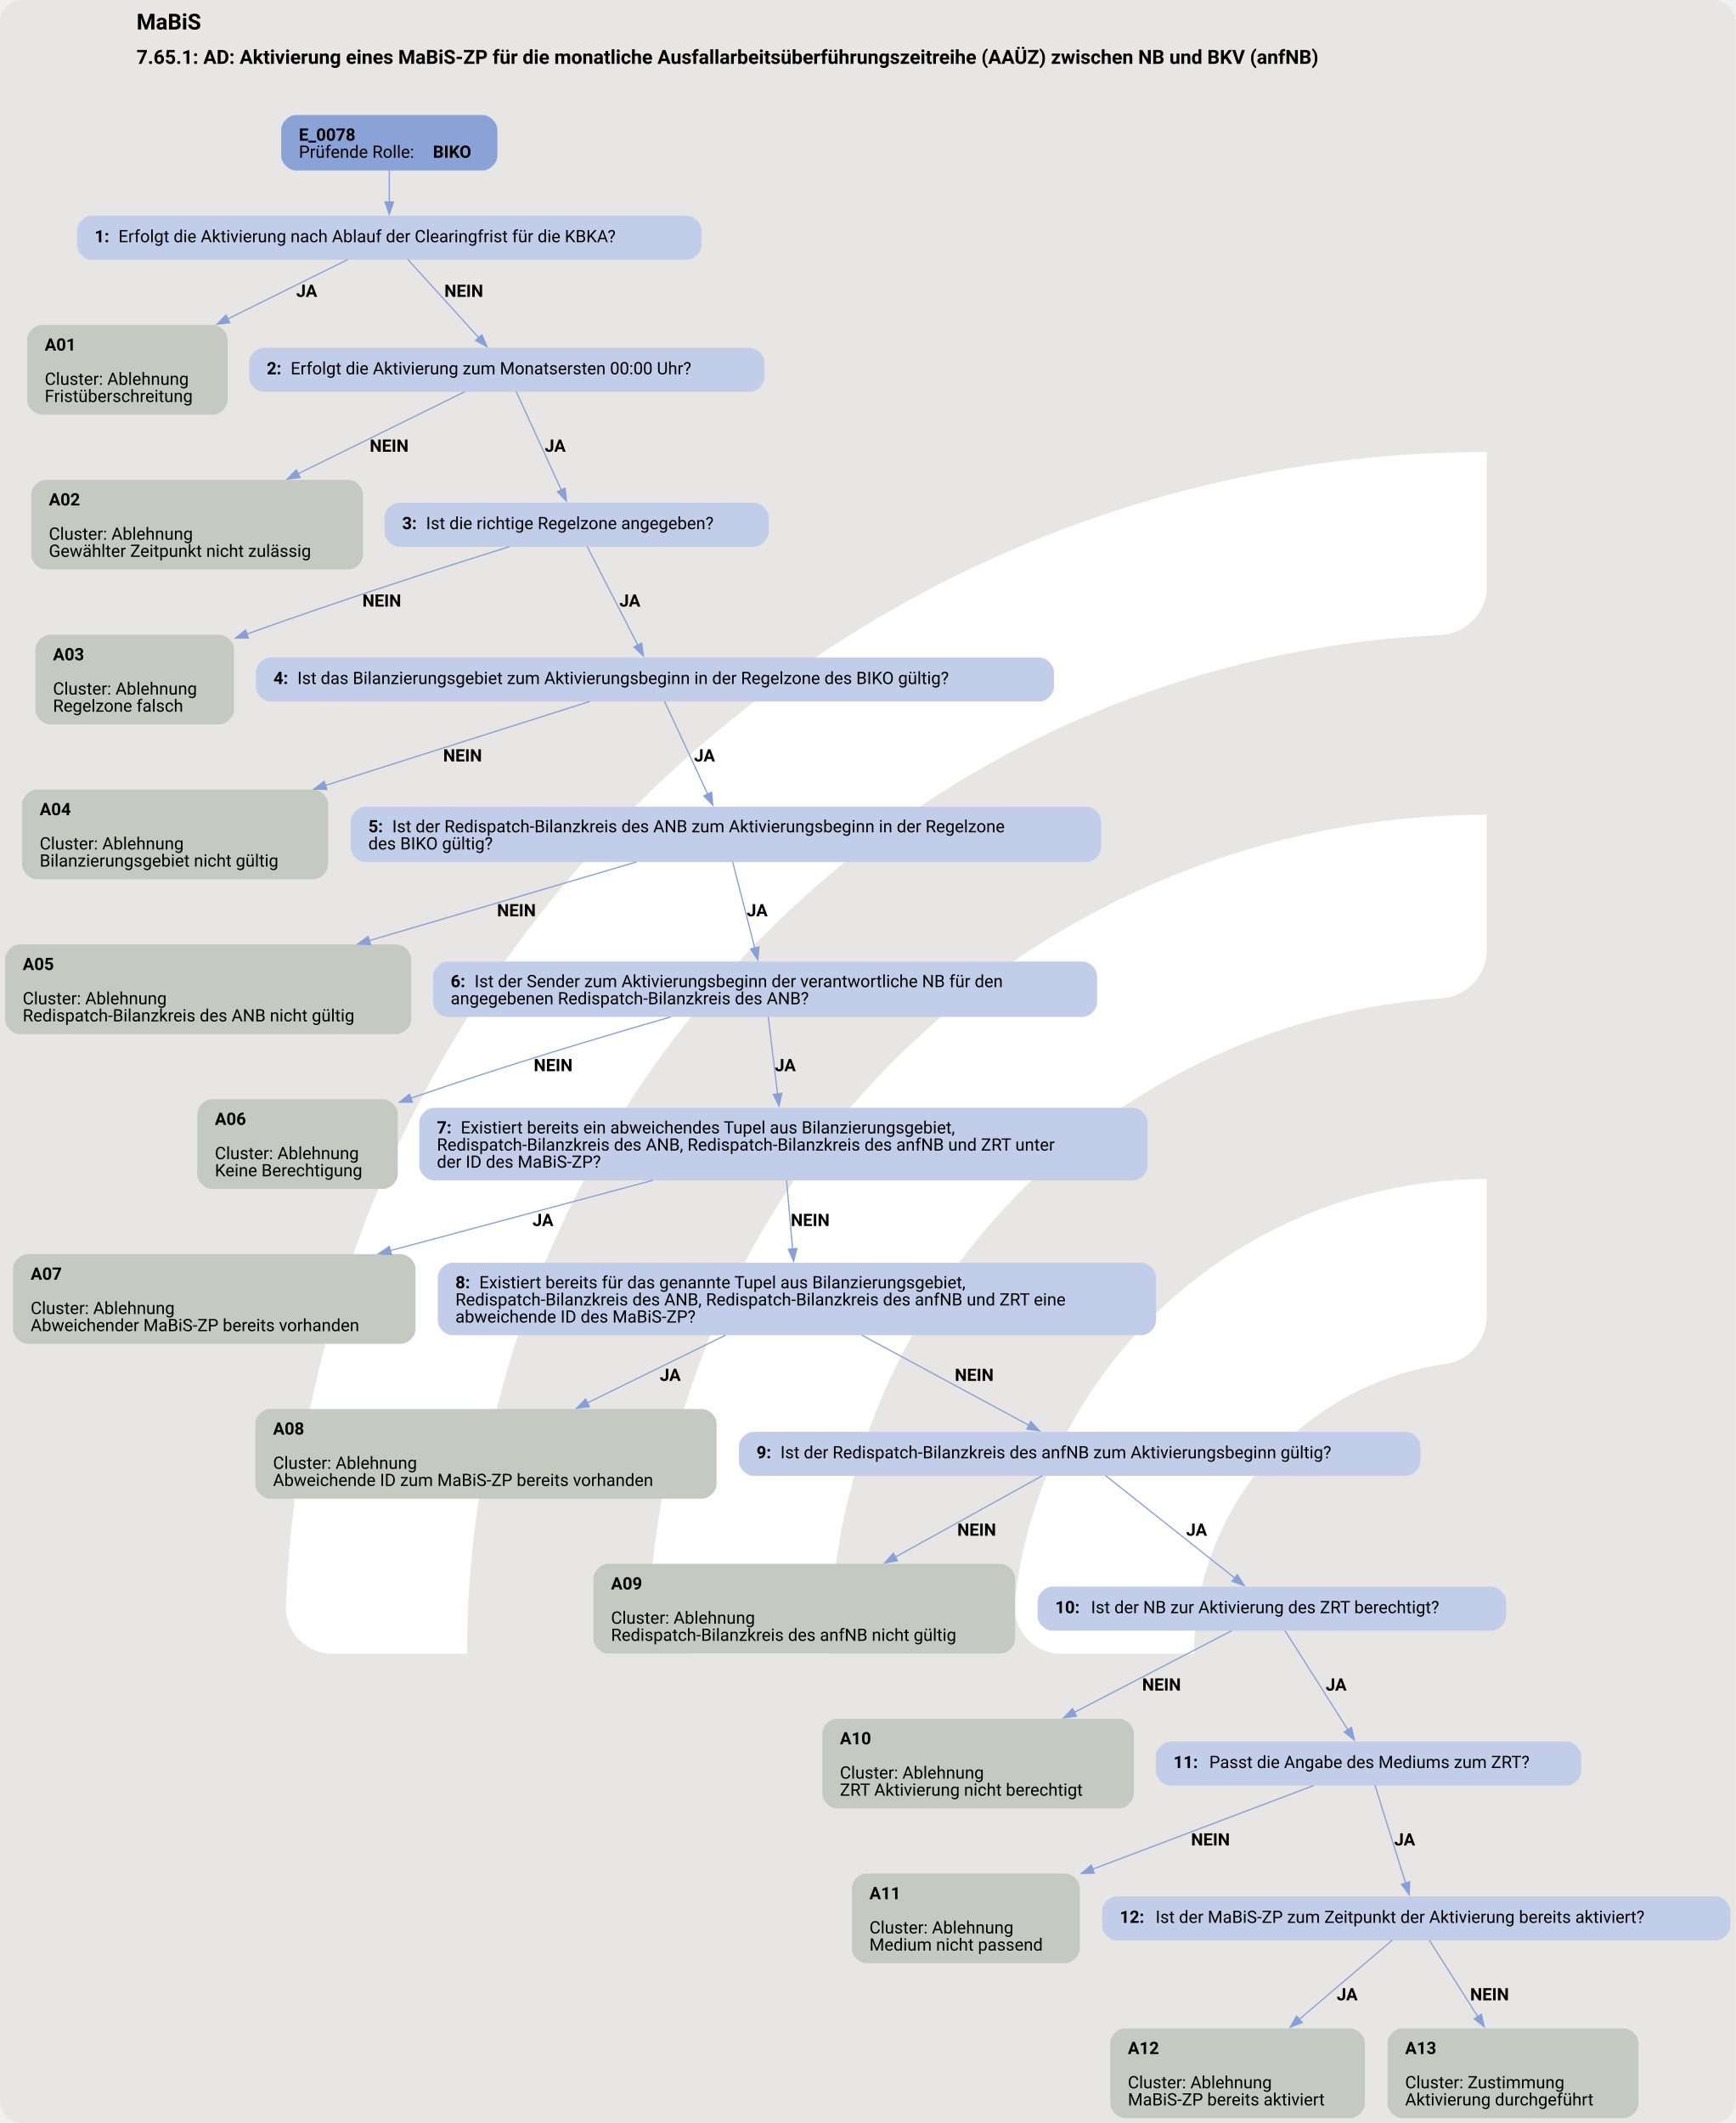
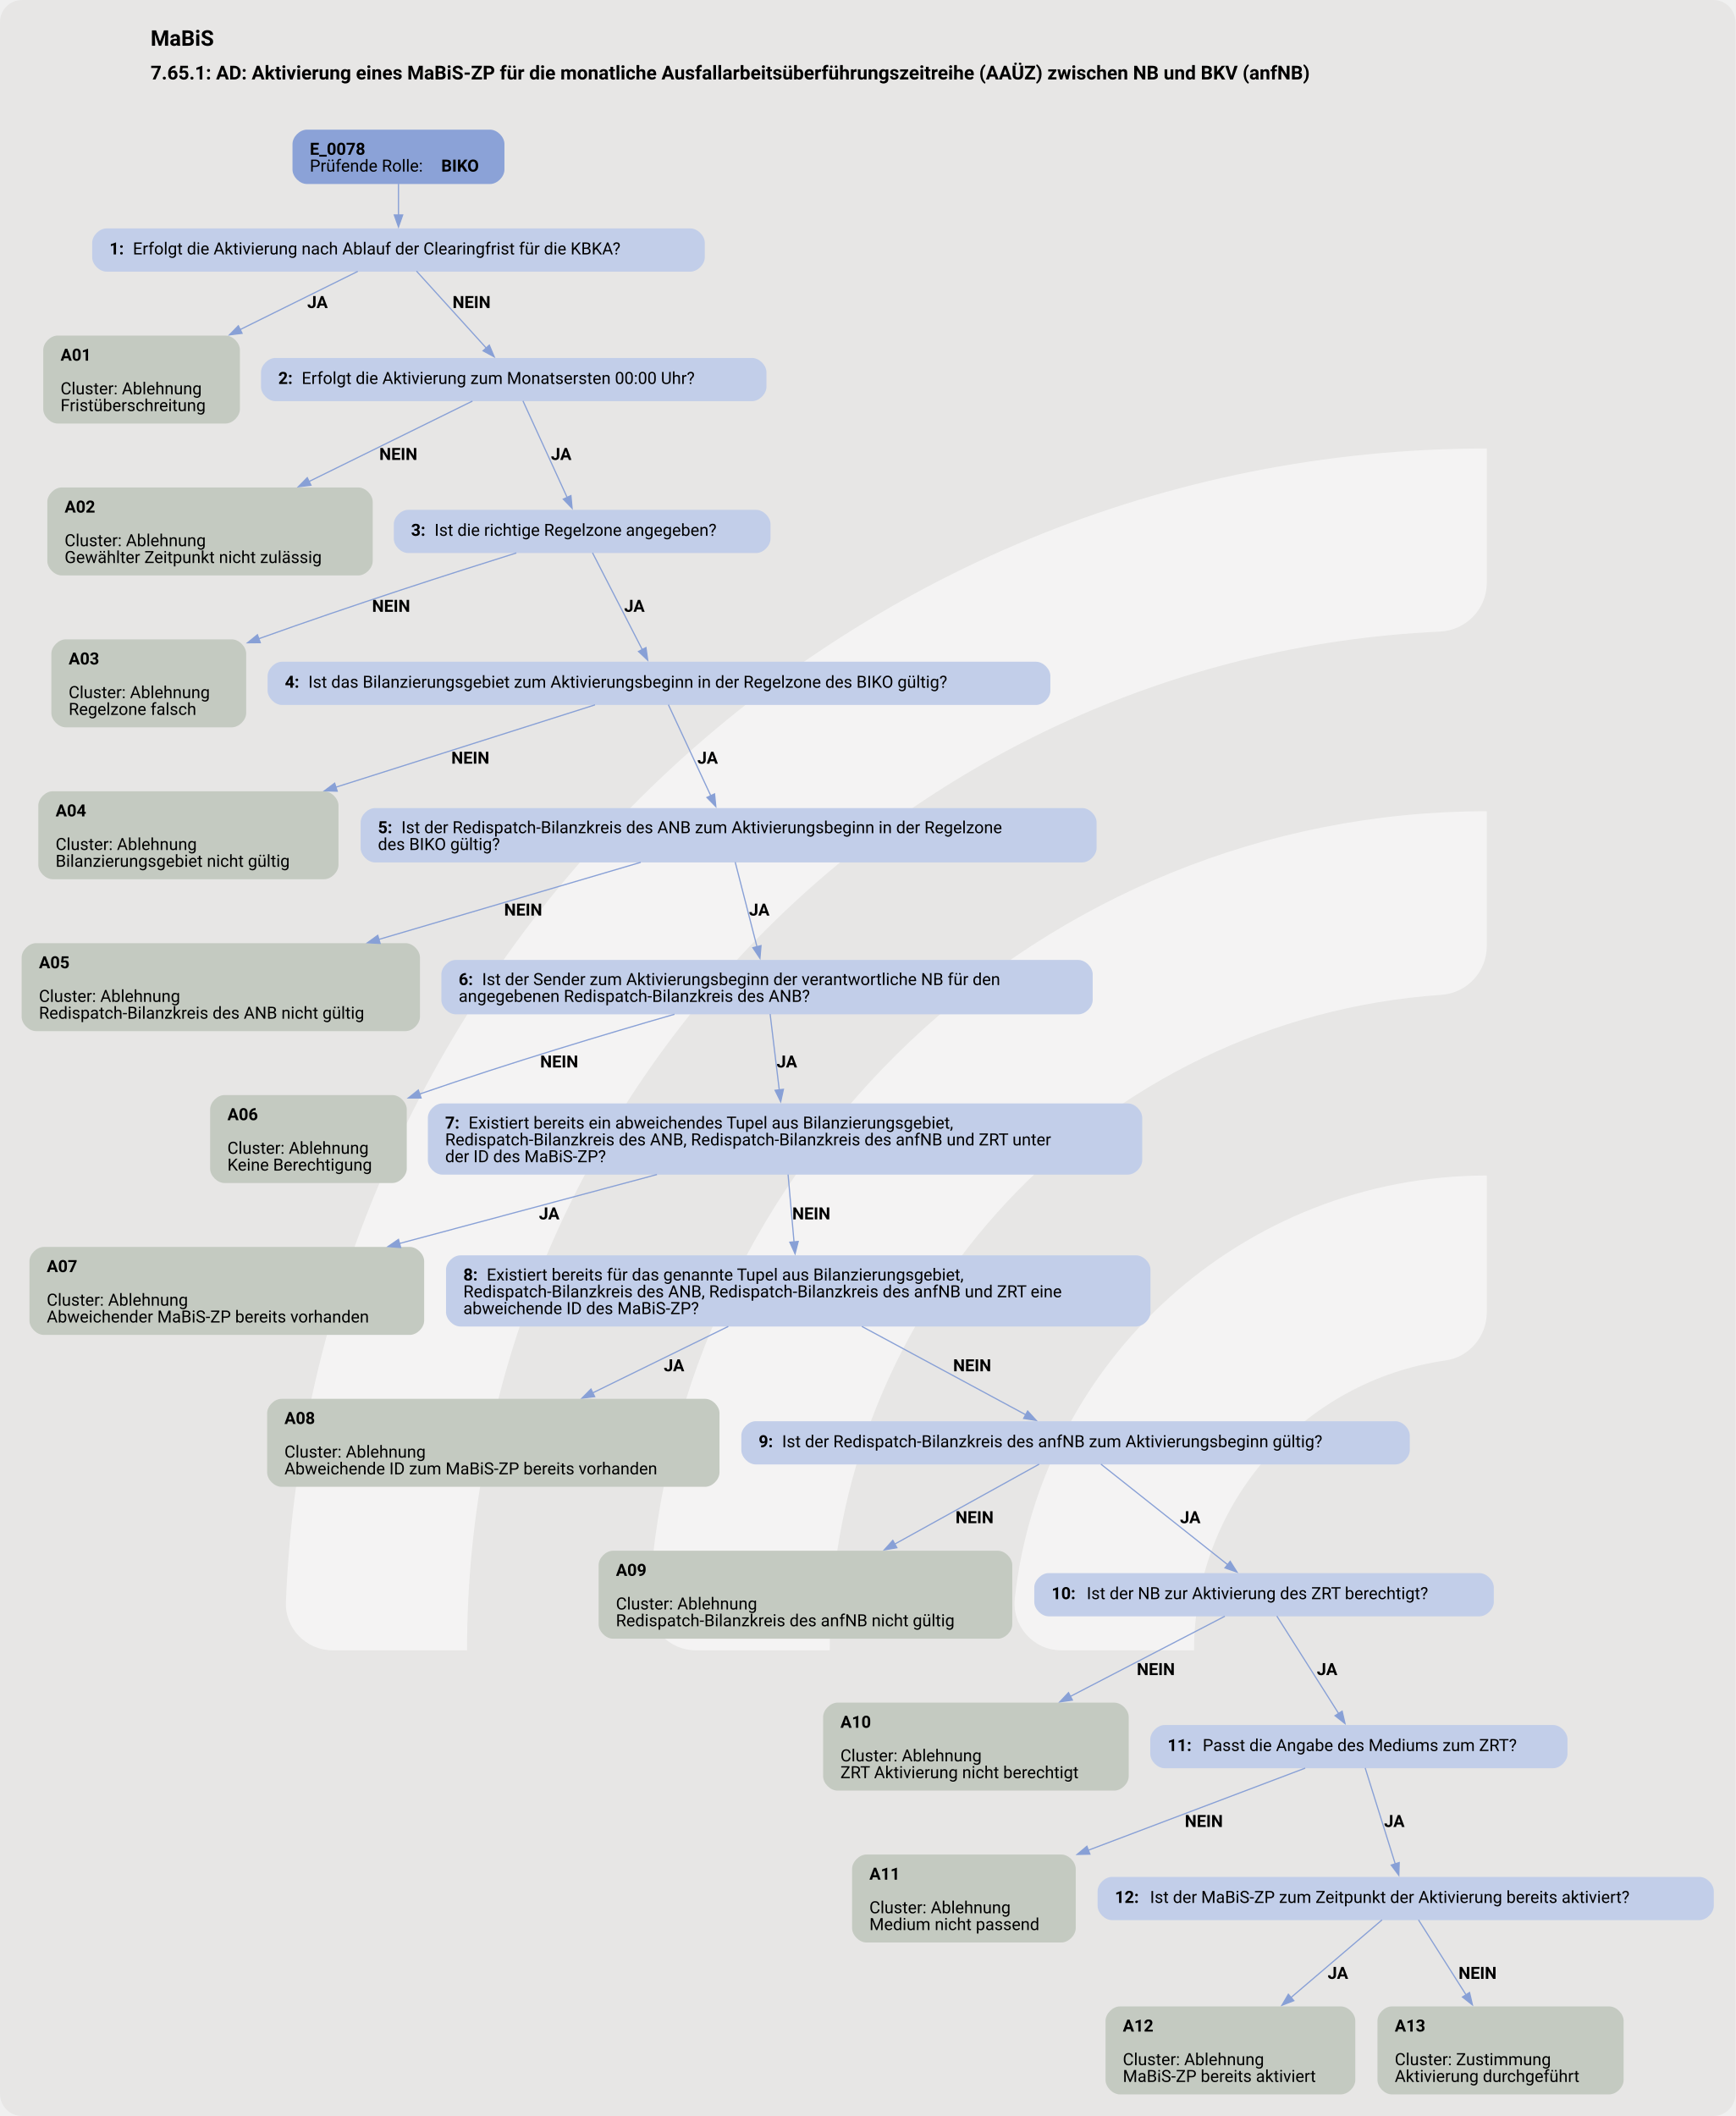
- <svg xmlns="http://www.w3.org/2000/svg" version="1.1" width="1569.333px" viewBox="0 0 1569.333 1920.0" height="1920.0px">
+ <svg xmlns="http://www.w3.org/2000/svg" version="1.1" width="1574.667px" viewBox="0 0 1574.667 1920.0" height="1920.0px">
  <g>
-     <svg version="1.1" width="1569.333px" viewBox="0 0 1569.333 1920.0" height="1920.0px">
-       <rect fill="#e7e6e5" x="0" y="0" width="1569.333" height="1920.0" rx="20" ry="20" />
+     <svg version="1.1" width="1574.667px" viewBox="0 0 1574.667 1920.0" height="1920.0px">
+       <rect fill="#e7e6e5" x="0" y="0" width="1574.667" height="1920.0" rx="20" ry="20" />
      <g>
-         <g transform="translate(156.9333, 344.2743) scale(1 1) translate(0, 0) scale(2.167438 2.167438) ">
+         <g transform="translate(157.4667, 342.1817) scale(1 1) translate(0, 0) scale(2.174804 2.174804) ">
          <defs>
-             <style>.cls-1{fill:#fff;}</style>
+             <style>.cls-1{fill:#ffffff88;}</style>
          </defs>
          <path class="cls-1" d="M122.44,531.2h-56.1c-11,0-19.9-9.12-19.46-20.11C57.47,243.89,278.15,29.78,547.91,29.78v56.02c0,10.98-8.69,19.89-19.66,20.39-225.51,10.31-405.8,197-405.8,425Z" />
          <path class="cls-1" d="M273.78,531.2h-55.93c-11.23,0-20.09-9.48-19.43-20.69,10.74-183.44,163.39-329.39,349.48-329.39v56.26c0,10.71-8.27,19.62-18.96,20.35-142.35,9.77-255.17,128.69-255.17,273.46Z" />
          <path class="cls-1" d="M425.77,531.2h-55.45c-11.65,0-20.6-10.17-19.33-21.75,10.87-99.03,95.03-176.34,196.92-176.34v57.01c0,10.05-7.28,18.75-17.23,20.16-59.22,8.4-104.91,59.42-104.91,120.92Z" />
        </g>
-         <svg width="1177pt" height="1440pt" viewBox="0.00 0.00 1176.77 1440.00">
-           <g id="graph0" class="graph" transform="scale(0.830143 0.830143) rotate(0) translate(4 1730.64)">
+         <svg width="1181pt" height="1440pt" viewBox="0.00 0.00 1180.95 1440.00">
+           <g id="graph0" class="graph" transform="scale(0.816956 0.816956) rotate(0) translate(18 1744.64)">
            <text text-anchor="start" x="107.4" y="-1706.54" font-family="Roboto, sans-serif" font-weight="bold" font-size="18.00">MaBiS</text>
            <text text-anchor="start" x="107.4" y="-1678.44" font-family="Roboto, sans-serif" font-weight="bold" font-size="16.00">7.65.1: AD: Aktivierung eines MaBiS-ZP für die monatliche Ausfallarbeitsüberführungszeitreihe (AAÜZ) zwischen NB und BKV (anfNB)</text>
            <g id="node1" class="node">
              <path fill="#8ba2d7" stroke="black" stroke-width="0" d="M390.17,-1636.64C390.17,-1636.64 237.62,-1636.64 237.62,-1636.64 231.62,-1636.64 225.62,-1630.64 225.62,-1624.64 225.62,-1624.64 225.62,-1603.36 225.62,-1603.36 225.62,-1597.36 231.62,-1591.36 237.62,-1591.36 237.62,-1591.36 390.17,-1591.36 390.17,-1591.36 396.17,-1591.36 402.17,-1597.36 402.17,-1603.36 402.17,-1603.36 402.17,-1624.64 402.17,-1624.64 402.17,-1630.64 396.17,-1636.64 390.17,-1636.64" />
              <text text-anchor="start" x="240.02" y="-1615.7" font-family="Roboto, sans-serif" font-weight="bold" font-size="14.00">E_0078</text>
              <text text-anchor="start" x="240.02" y="-1601.7" font-family="Roboto, sans-serif" font-size="14.00">Prüfende Rolle: </text>
              <text text-anchor="start" x="349.52" y="-1601.7" font-family="Roboto, sans-serif" font-weight="bold" font-size="14.00">BIKO</text>
            </g>
            <g id="node2" class="node">
              <path fill="#c2cee9" stroke="black" stroke-width="0" d="M557.05,-1554.36C557.05,-1554.36 70.75,-1554.36 70.75,-1554.36 64.75,-1554.36 58.75,-1548.36 58.75,-1542.36 58.75,-1542.36 58.75,-1530.36 58.75,-1530.36 58.75,-1524.36 64.75,-1518.36 70.75,-1518.36 70.75,-1518.36 557.05,-1518.36 557.05,-1518.36 563.05,-1518.36 569.05,-1524.36 569.05,-1530.36 569.05,-1530.36 569.05,-1542.36 569.05,-1542.36 569.05,-1548.36 563.05,-1554.36 557.05,-1554.36" />
              <text text-anchor="start" x="73.15" y="-1532.69" font-family="Roboto, sans-serif" font-weight="bold" font-size="14.00">1: </text>
              <text text-anchor="start" x="92.65" y="-1532.69" font-family="Roboto, sans-serif" font-size="14.00">Erfolgt die Aktivierung nach Ablauf der Clearingfrist für die KBKA?</text>
            </g>
            <g id="edge1" class="edge">
              <path fill="none" stroke="#88a0d6" d="M313.9,-1591.53C313.9,-1583.45 313.9,-1574.15 313.9,-1565.55" />
              <polygon fill="#88a0d6" stroke="#88a0d6" points="317.4,-1565.59 313.9,-1555.59 310.4,-1565.59 317.4,-1565.59" />
            </g>
            <g id="node3" class="node">
              <path fill="#c4cac1" stroke="black" stroke-width="0" d="M169.8,-1465.11C169.8,-1465.11 30,-1465.11 30,-1465.11 24,-1465.11 18,-1459.11 18,-1453.11 18,-1453.11 18,-1403.83 18,-1403.83 18,-1397.83 24,-1391.83 30,-1391.83 30,-1391.83 169.8,-1391.83 169.8,-1391.83 175.8,-1391.83 181.8,-1397.83 181.8,-1403.83 181.8,-1403.83 181.8,-1453.11 181.8,-1453.11 181.8,-1459.11 175.8,-1465.11 169.8,-1465.11" />
              <text text-anchor="start" x="32.4" y="-1444.17" font-family="Roboto, sans-serif" font-weight="bold" font-size="14.00">A01</text>
              <text text-anchor="start" x="32.4" y="-1416.17" font-family="Roboto, sans-serif" font-size="14.00">Cluster: Ablehnung</text>
              <text text-anchor="start" x="32.4" y="-1402.17" font-family="Roboto, sans-serif" font-size="14.00">Fristüberschreitung</text>
            </g>
            <g id="edge2" class="edge">
              <path fill="none" stroke="#88a0d6" d="M279.99,-1518.58C253.6,-1505.52 215.86,-1486.85 181.73,-1469.96" />
              <polygon fill="#88a0d6" stroke="#88a0d6" points="183.61,-1466.99 173.1,-1465.69 180.51,-1473.26 183.61,-1466.99" />
              <text text-anchor="start" x="237.9" y="-1488.06" font-family="Roboto, sans-serif" font-weight="bold" font-size="14.00">JA</text>
            </g>
            <g id="node4" class="node">
              <path fill="#c2cee9" stroke="black" stroke-width="0" d="M608.42,-1446.47C608.42,-1446.47 211.38,-1446.47 211.38,-1446.47 205.38,-1446.47 199.38,-1440.47 199.38,-1434.47 199.38,-1434.47 199.38,-1422.47 199.38,-1422.47 199.38,-1416.47 205.38,-1410.47 211.38,-1410.47 211.38,-1410.47 608.42,-1410.47 608.42,-1410.47 614.42,-1410.47 620.42,-1416.47 620.42,-1422.47 620.42,-1422.47 620.42,-1434.47 620.42,-1434.47 620.42,-1440.47 614.42,-1446.47 608.42,-1446.47" />
              <text text-anchor="start" x="213.77" y="-1424.8" font-family="Roboto, sans-serif" font-weight="bold" font-size="14.00">2: </text>
              <text text-anchor="start" x="233.27" y="-1424.8" font-family="Roboto, sans-serif" font-size="14.00">Erfolgt die Aktivierung zum Monatsersten 00:00 Uhr?</text>
            </g>
            <g id="edge3" class="edge">
              <path fill="none" stroke="#88a0d6" d="M328.9,-1518.81C344.52,-1501.59 369.17,-1474.39 387.18,-1454.53" />
              <polygon fill="#88a0d6" stroke="#88a0d6" points="389.55,-1457.13 393.67,-1447.37 384.36,-1452.43 389.55,-1457.13" />
              <text text-anchor="start" x="358.9" y="-1488.06" font-family="Roboto, sans-serif" font-weight="bold" font-size="14.00">NEIN</text>
            </g>
            <g id="node5" class="node">
              <path fill="#c4cac1" stroke="black" stroke-width="0" d="M280.43,-1338.58C280.43,-1338.58 33.38,-1338.58 33.38,-1338.58 27.38,-1338.58 21.38,-1332.58 21.38,-1326.58 21.38,-1326.58 21.38,-1277.3 21.38,-1277.3 21.38,-1271.3 27.38,-1265.3 33.38,-1265.3 33.38,-1265.3 280.43,-1265.3 280.43,-1265.3 286.43,-1265.3 292.43,-1271.3 292.43,-1277.3 292.43,-1277.3 292.43,-1326.58 292.43,-1326.58 292.43,-1332.58 286.43,-1338.58 280.43,-1338.58" />
              <text text-anchor="start" x="35.78" y="-1317.64" font-family="Roboto, sans-serif" font-weight="bold" font-size="14.00">A02</text>
              <text text-anchor="start" x="35.78" y="-1289.64" font-family="Roboto, sans-serif" font-size="14.00">Cluster: Ablehnung</text>
              <text text-anchor="start" x="35.78" y="-1275.64" font-family="Roboto, sans-serif" font-size="14.00">Gewählter Zeitpunkt nicht zulässig</text>
            </g>
            <g id="edge4" class="edge">
              <path fill="none" stroke="#88a0d6" d="M375.52,-1410.55C340.72,-1393.42 285.62,-1366.3 239.45,-1343.57" />
              <polygon fill="#88a0d6" stroke="#88a0d6" points="241.01,-1340.44 230.49,-1339.16 237.92,-1346.72 241.01,-1340.44" />
              <text text-anchor="start" x="297.9" y="-1361.53" font-family="Roboto, sans-serif" font-weight="bold" font-size="14.00">NEIN</text>
            </g>
            <g id="node6" class="node">
              <path fill="#c2cee9" stroke="black" stroke-width="0" d="M611.8,-1319.94C611.8,-1319.94 322,-1319.94 322,-1319.94 316,-1319.94 310,-1313.94 310,-1307.94 310,-1307.94 310,-1295.94 310,-1295.94 310,-1289.94 316,-1283.94 322,-1283.94 322,-1283.94 611.8,-1283.94 611.8,-1283.94 617.8,-1283.94 623.8,-1289.94 623.8,-1295.94 623.8,-1295.94 623.8,-1307.94 623.8,-1307.94 623.8,-1313.94 617.8,-1319.94 611.8,-1319.94" />
              <text text-anchor="start" x="324.4" y="-1298.27" font-family="Roboto, sans-serif" font-weight="bold" font-size="14.00">3: </text>
              <text text-anchor="start" x="343.9" y="-1298.27" font-family="Roboto, sans-serif" font-size="14.00">Ist die richtige Regelzone angegeben?</text>
            </g>
            <g id="edge5" class="edge">
              <path fill="none" stroke="#88a0d6" d="M417.59,-1410.68C427.02,-1390.06 443.15,-1354.84 454.38,-1330.3" />
              <polygon fill="#88a0d6" stroke="#88a0d6" points="457.54,-1331.79 458.52,-1321.24 451.18,-1328.88 457.54,-1331.79" />
              <text text-anchor="start" x="440.9" y="-1361.53" font-family="Roboto, sans-serif" font-weight="bold" font-size="14.00">JA</text>
            </g>
            <g id="node7" class="node">
              <path fill="#c4cac1" stroke="black" stroke-width="0" d="M175.05,-1212.05C175.05,-1212.05 36.75,-1212.05 36.75,-1212.05 30.75,-1212.05 24.75,-1206.05 24.75,-1200.05 24.75,-1200.05 24.75,-1150.77 24.75,-1150.77 24.75,-1144.77 30.75,-1138.77 36.75,-1138.77 36.75,-1138.77 175.05,-1138.77 175.05,-1138.77 181.05,-1138.77 187.05,-1144.77 187.05,-1150.77 187.05,-1150.77 187.05,-1200.05 187.05,-1200.05 187.05,-1206.05 181.05,-1212.05 175.05,-1212.05" />
              <text text-anchor="start" x="39.15" y="-1191.11" font-family="Roboto, sans-serif" font-weight="bold" font-size="14.00">A03</text>
              <text text-anchor="start" x="39.15" y="-1163.11" font-family="Roboto, sans-serif" font-size="14.00">Cluster: Ablehnung</text>
              <text text-anchor="start" x="39.15" y="-1149.11" font-family="Roboto, sans-serif" font-size="14.00">Regelzone falsch</text>
            </g>
            <g id="edge6" class="edge">
              <path fill="none" stroke="#88a0d6" d="M412.07,-1284.02C359.45,-1267.54 277.58,-1241.29 197.53,-1212.58" />
              <polygon fill="#88a0d6" stroke="#88a0d6" points="198.78,-1209.31 188.19,-1209.21 196.41,-1215.89 198.78,-1209.31" />
              <text text-anchor="start" x="291.9" y="-1235" font-family="Roboto, sans-serif" font-weight="bold" font-size="14.00">NEIN</text>
            </g>
            <g id="node8" class="node">
              <path fill="#c2cee9" stroke="black" stroke-width="0" d="M844.92,-1193.41C844.92,-1193.41 216.88,-1193.41 216.88,-1193.41 210.88,-1193.41 204.88,-1187.41 204.88,-1181.41 204.88,-1181.41 204.88,-1169.41 204.88,-1169.41 204.88,-1163.41 210.88,-1157.41 216.88,-1157.41 216.88,-1157.41 844.92,-1157.41 844.92,-1157.41 850.92,-1157.41 856.92,-1163.41 856.92,-1169.41 856.92,-1169.41 856.92,-1181.41 856.92,-1181.41 856.92,-1187.41 850.92,-1193.41 844.92,-1193.41" />
              <text text-anchor="start" x="219.27" y="-1171.74" font-family="Roboto, sans-serif" font-weight="bold" font-size="14.00">4: </text>
              <text text-anchor="start" x="238.77" y="-1171.74" font-family="Roboto, sans-serif" font-size="14.00">Ist das Bilanzierungsgebiet zum Aktivierungsbeginn in der Regelzone des BIKO gültig?</text>
            </g>
            <g id="edge7" class="edge">
              <path fill="none" stroke="#88a0d6" d="M475.53,-1284.15C486.17,-1263.44 504.39,-1227.99 517.01,-1203.44" />
              <polygon fill="#88a0d6" stroke="#88a0d6" points="520.05,-1205.18 521.51,-1194.68 513.83,-1201.98 520.05,-1205.18" />
              <text text-anchor="start" x="501.9" y="-1235" font-family="Roboto, sans-serif" font-weight="bold" font-size="14.00">JA</text>
            </g>
            <g id="node9" class="node">
              <path fill="#c4cac1" stroke="black" stroke-width="0" d="M251.93,-1085.52C251.93,-1085.52 25.88,-1085.52 25.88,-1085.52 19.88,-1085.52 13.88,-1079.52 13.88,-1073.52 13.88,-1073.52 13.88,-1024.24 13.88,-1024.24 13.88,-1018.24 19.88,-1012.24 25.88,-1012.24 25.88,-1012.24 251.93,-1012.24 251.93,-1012.24 257.93,-1012.24 263.93,-1018.24 263.93,-1024.24 263.93,-1024.24 263.93,-1073.52 263.93,-1073.52 263.93,-1079.52 257.93,-1085.52 251.93,-1085.52" />
              <text text-anchor="start" x="28.28" y="-1064.58" font-family="Roboto, sans-serif" font-weight="bold" font-size="14.00">A04</text>
              <text text-anchor="start" x="28.28" y="-1036.58" font-family="Roboto, sans-serif" font-size="14.00">Cluster: Ablehnung</text>
              <text text-anchor="start" x="28.28" y="-1022.58" font-family="Roboto, sans-serif" font-size="14.00">Bilanzierungsgebiet nicht gültig</text>
            </g>
            <g id="edge8" class="edge">
              <path fill="none" stroke="#88a0d6" d="M477.63,-1157.49C422.36,-1139.93 334.02,-1111.87 261.41,-1088.8" />
              <polygon fill="#88a0d6" stroke="#88a0d6" points="262.86,-1085.59 252.27,-1085.89 260.74,-1092.26 262.86,-1085.59" />
              <text text-anchor="start" x="357.9" y="-1108.47" font-family="Roboto, sans-serif" font-weight="bold" font-size="14.00">NEIN</text>
            </g>
            <g id="node10" class="node">
              <path fill="#c2cee9" stroke="black" stroke-width="0" d="M883.42,-1071.52C883.42,-1071.52 294.38,-1071.52 294.38,-1071.52 288.38,-1071.52 282.38,-1065.52 282.38,-1059.52 282.38,-1059.52 282.38,-1038.24 282.38,-1038.24 282.38,-1032.24 288.38,-1026.24 294.38,-1026.24 294.38,-1026.24 883.42,-1026.24 883.42,-1026.24 889.42,-1026.24 895.42,-1032.24 895.42,-1038.24 895.42,-1038.24 895.42,-1059.52 895.42,-1059.52 895.42,-1065.52 889.42,-1071.52 883.42,-1071.52" />
              <text text-anchor="start" x="296.77" y="-1050.58" font-family="Roboto, sans-serif" font-weight="bold" font-size="14.00">5: </text>
              <text text-anchor="start" x="316.27" y="-1050.58" font-family="Roboto, sans-serif" font-size="14.00">Ist der Redispatch-Bilanzkreis des ANB zum Aktivierungsbeginn in der Regelzone</text>
              <text text-anchor="start" x="296.77" y="-1036.58" font-family="Roboto, sans-serif" font-size="14.00">des BIKO gültig?</text>
            </g>
            <g id="edge9" class="edge">
              <path fill="none" stroke="#88a0d6" d="M538.72,-1157.62C547.77,-1138.18 562.87,-1105.76 574.15,-1081.55" />
              <polygon fill="#88a0d6" stroke="#88a0d6" points="577.18,-1083.33 578.23,-1072.78 570.84,-1080.37 577.18,-1083.33" />
              <text text-anchor="start" x="562.9" y="-1108.47" font-family="Roboto, sans-serif" font-weight="bold" font-size="14.00">JA</text>
            </g>
            <g id="node11" class="node">
              <path fill="#c4cac1" stroke="black" stroke-width="0" d="M319.8,-958.99C319.8,-958.99 12,-958.99 12,-958.99 6,-958.99 0,-952.99 0,-946.99 0,-946.99 0,-897.71 0,-897.71 0,-891.71 6,-885.71 12,-885.71 12,-885.71 319.8,-885.71 319.8,-885.71 325.8,-885.71 331.8,-891.71 331.8,-897.71 331.8,-897.71 331.8,-946.99 331.8,-946.99 331.8,-952.99 325.8,-958.99 319.8,-958.99" />
              <text text-anchor="start" x="14.4" y="-938.05" font-family="Roboto, sans-serif" font-weight="bold" font-size="14.00">A05</text>
              <text text-anchor="start" x="14.4" y="-910.05" font-family="Roboto, sans-serif" font-size="14.00">Cluster: Ablehnung</text>
              <text text-anchor="start" x="14.4" y="-896.05" font-family="Roboto, sans-serif" font-size="14.00">Redispatch-Bilanzkreis des ANB nicht gültig</text>
            </g>
            <g id="edge10" class="edge">
              <path fill="none" stroke="#88a0d6" d="M515.7,-1026.33C455.76,-1008.68 369.43,-983.27 297.53,-962.1" />
              <polygon fill="#88a0d6" stroke="#88a0d6" points="298.61,-958.77 288.03,-959.31 296.64,-965.49 298.61,-958.77" />
              <text text-anchor="start" x="401.9" y="-981.94" font-family="Roboto, sans-serif" font-weight="bold" font-size="14.00">NEIN</text>
            </g>
            <g id="node12" class="node">
              <path fill="#c2cee9" stroke="black" stroke-width="0" d="M880.17,-944.99C880.17,-944.99 361.62,-944.99 361.62,-944.99 355.62,-944.99 349.62,-938.99 349.62,-932.99 349.62,-932.99 349.62,-911.71 349.62,-911.71 349.62,-905.71 355.62,-899.71 361.62,-899.71 361.62,-899.71 880.17,-899.71 880.17,-899.71 886.17,-899.71 892.17,-905.71 892.17,-911.71 892.17,-911.71 892.17,-932.99 892.17,-932.99 892.17,-938.99 886.17,-944.99 880.17,-944.99" />
              <text text-anchor="start" x="364.02" y="-924.05" font-family="Roboto, sans-serif" font-weight="bold" font-size="14.00">6: </text>
              <text text-anchor="start" x="383.52" y="-924.05" font-family="Roboto, sans-serif" font-size="14.00">Ist der Sender zum Aktivierungsbeginn der verantwortliche NB für den</text>
              <text text-anchor="start" x="364.02" y="-910.05" font-family="Roboto, sans-serif" font-size="14.00">angegebenen Redispatch-Bilanzkreis des ANB?</text>
            </g>
            <g id="edge11" class="edge">
              <path fill="none" stroke="#88a0d6" d="M594.4,-1026.47C599.39,-1007.05 606.82,-978.13 612.55,-955.85" />
              <polygon fill="#88a0d6" stroke="#88a0d6" points="615.89,-956.92 614.99,-946.36 609.11,-955.18 615.89,-956.92" />
              <text text-anchor="start" x="605.9" y="-981.94" font-family="Roboto, sans-serif" font-weight="bold" font-size="14.00">JA</text>
            </g>
            <g id="node13" class="node">
              <path fill="#c4cac1" stroke="black" stroke-width="0" d="M308.8,-832.46C308.8,-832.46 169,-832.46 169,-832.46 163,-832.46 157,-826.46 157,-820.46 157,-820.46 157,-771.18 157,-771.18 157,-765.18 163,-759.18 169,-759.18 169,-759.18 308.8,-759.18 308.8,-759.18 314.8,-759.18 320.8,-765.18 320.8,-771.18 320.8,-771.18 320.8,-820.46 320.8,-820.46 320.8,-826.46 314.8,-832.46 308.8,-832.46" />
              <text text-anchor="start" x="171.4" y="-811.52" font-family="Roboto, sans-serif" font-weight="bold" font-size="14.00">A06</text>
              <text text-anchor="start" x="171.4" y="-783.52" font-family="Roboto, sans-serif" font-size="14.00">Cluster: Ablehnung</text>
              <text text-anchor="start" x="171.4" y="-769.52" font-family="Roboto, sans-serif" font-size="14.00">Keine Berechtigung</text>
            </g>
            <g id="edge12" class="edge">
              <path fill="none" stroke="#88a0d6" d="M543.8,-899.74C487.27,-883.47 408.52,-859.92 331.56,-833.32" />
              <polygon fill="#88a0d6" stroke="#88a0d6" points="332.73,-830.02 322.14,-830.04 330.43,-836.63 332.73,-830.02" />
              <text text-anchor="start" x="431.9" y="-855.41" font-family="Roboto, sans-serif" font-weight="bold" font-size="14.00">NEIN</text>
            </g>
            <g id="node14" class="node">
              <path fill="#c2cee9" stroke="black" stroke-width="0" d="M921.42,-825.46C921.42,-825.46 350.38,-825.46 350.38,-825.46 344.38,-825.46 338.38,-819.46 338.38,-813.46 338.38,-813.46 338.38,-778.18 338.38,-778.18 338.38,-772.18 344.38,-766.18 350.38,-766.18 350.38,-766.18 921.42,-766.18 921.42,-766.18 927.42,-766.18 933.42,-772.18 933.42,-778.18 933.42,-778.18 933.42,-813.46 933.42,-813.46 933.42,-819.46 927.42,-825.46 921.42,-825.46" />
              <text text-anchor="start" x="352.77" y="-804.52" font-family="Roboto, sans-serif" font-weight="bold" font-size="14.00">7: </text>
              <text text-anchor="start" x="372.27" y="-804.52" font-family="Roboto, sans-serif" font-size="14.00">Existiert bereits ein abweichendes Tupel aus Bilanzierungsgebiet,</text>
              <text text-anchor="start" x="352.77" y="-790.52" font-family="Roboto, sans-serif" font-size="14.00">Redispatch-Bilanzkreis des ANB, Redispatch-Bilanzkreis des anfNB und ZRT unter</text>
              <text text-anchor="start" x="352.77" y="-776.52" font-family="Roboto, sans-serif" font-size="14.00">der ID des MaBiS-ZP?</text>
            </g>
            <g id="edge13" class="edge">
              <path fill="none" stroke="#88a0d6" d="M623.48,-899.94C625.57,-882.57 628.58,-857.61 631.11,-836.6" />
              <polygon fill="#88a0d6" stroke="#88a0d6" points="634.55,-837.25 632.28,-826.91 627.61,-836.42 634.55,-837.25" />
              <text text-anchor="start" x="628.9" y="-855.41" font-family="Roboto, sans-serif" font-weight="bold" font-size="14.00">JA</text>
            </g>
            <g id="node15" class="node">
              <path fill="#c4cac1" stroke="black" stroke-width="0" d="M323.3,-705.93C323.3,-705.93 18.5,-705.93 18.5,-705.93 12.5,-705.93 6.5,-699.93 6.5,-693.93 6.5,-693.93 6.5,-644.65 6.5,-644.65 6.5,-638.65 12.5,-632.65 18.5,-632.65 18.5,-632.65 323.3,-632.65 323.3,-632.65 329.3,-632.65 335.3,-638.65 335.3,-644.65 335.3,-644.65 335.3,-693.93 335.3,-693.93 335.3,-699.93 329.3,-705.93 323.3,-705.93" />
              <text text-anchor="start" x="20.9" y="-684.99" font-family="Roboto, sans-serif" font-weight="bold" font-size="14.00">A07</text>
              <text text-anchor="start" x="20.9" y="-656.99" font-family="Roboto, sans-serif" font-size="14.00">Cluster: Ablehnung</text>
              <text text-anchor="start" x="20.9" y="-642.99" font-family="Roboto, sans-serif" font-size="14.00">Abweichender MaBiS-ZP bereits vorhanden</text>
            </g>
            <g id="edge14" class="edge">
              <path fill="none" stroke="#88a0d6" d="M529.22,-766.25C465.59,-749.21 383.97,-727.35 314.7,-708.8" />
              <polygon fill="#88a0d6" stroke="#88a0d6" points="315.73,-705.45 305.16,-706.25 313.91,-712.21 315.73,-705.45" />
              <text text-anchor="start" x="430.9" y="-728.88" font-family="Roboto, sans-serif" font-weight="bold" font-size="14.00">JA</text>
            </g>
            <g id="node16" class="node">
              <path fill="#c2cee9" stroke="black" stroke-width="0" d="M928.3,-698.93C928.3,-698.93 365.5,-698.93 365.5,-698.93 359.5,-698.93 353.5,-692.93 353.5,-686.93 353.5,-686.93 353.5,-651.65 353.5,-651.65 353.5,-645.65 359.5,-639.65 365.5,-639.65 365.5,-639.65 928.3,-639.65 928.3,-639.65 934.3,-639.65 940.3,-645.65 940.3,-651.65 940.3,-651.65 940.3,-686.93 940.3,-686.93 940.3,-692.93 934.3,-698.93 928.3,-698.93" />
              <text text-anchor="start" x="367.9" y="-677.99" font-family="Roboto, sans-serif" font-weight="bold" font-size="14.00">8: </text>
              <text text-anchor="start" x="387.4" y="-677.99" font-family="Roboto, sans-serif" font-size="14.00">Existiert bereits für das genannte Tupel aus Bilanzierungsgebiet,</text>
              <text text-anchor="start" x="367.9" y="-663.99" font-family="Roboto, sans-serif" font-size="14.00">Redispatch-Bilanzkreis des ANB, Redispatch-Bilanzkreis des anfNB und ZRT eine</text>
              <text text-anchor="start" x="367.9" y="-649.99" font-family="Roboto, sans-serif" font-size="14.00">abweichende ID des MaBiS-ZP?</text>
            </g>
            <g id="edge15" class="edge">
              <path fill="none" stroke="#88a0d6" d="M638.42,-766.25C639.9,-749.56 641.78,-728.25 643.4,-709.95" />
              <polygon fill="#88a0d6" stroke="#88a0d6" points="646.86,-710.5 644.25,-700.23 639.89,-709.89 646.86,-710.5" />
              <text text-anchor="start" x="641.9" y="-728.88" font-family="Roboto, sans-serif" font-weight="bold" font-size="14.00">NEIN</text>
            </g>
            <g id="node17" class="node">
              <path fill="#c4cac1" stroke="black" stroke-width="0" d="M569.3,-579.4C569.3,-579.4 216.5,-579.4 216.5,-579.4 210.5,-579.4 204.5,-573.4 204.5,-567.4 204.5,-567.4 204.5,-518.12 204.5,-518.12 204.5,-512.12 210.5,-506.12 216.5,-506.12 216.5,-506.12 569.3,-506.12 569.3,-506.12 575.3,-506.12 581.3,-512.12 581.3,-518.12 581.3,-518.12 581.3,-567.4 581.3,-567.4 581.3,-573.4 575.3,-579.4 569.3,-579.4" />
              <text text-anchor="start" x="218.9" y="-558.46" font-family="Roboto, sans-serif" font-weight="bold" font-size="14.00">A08</text>
              <text text-anchor="start" x="218.9" y="-530.46" font-family="Roboto, sans-serif" font-size="14.00">Cluster: Ablehnung</text>
              <text text-anchor="start" x="218.9" y="-516.46" font-family="Roboto, sans-serif" font-size="14.00">Abweichende ID zum MaBiS-ZP bereits vorhanden</text>
            </g>
            <g id="edge16" class="edge">
              <path fill="none" stroke="#88a0d6" d="M588.63,-639.72C555.16,-623.31 512.58,-602.43 475.68,-584.35" />
              <polygon fill="#88a0d6" stroke="#88a0d6" points="477.32,-581.25 466.8,-579.99 474.24,-587.54 477.32,-581.25" />
              <text text-anchor="start" x="534.9" y="-602.35" font-family="Roboto, sans-serif" font-weight="bold" font-size="14.00">JA</text>
            </g>
            <g id="node18" class="node">
              <path fill="#c2cee9" stroke="black" stroke-width="0" d="M1144.3,-560.76C1144.3,-560.76 611.5,-560.76 611.5,-560.76 605.5,-560.76 599.5,-554.76 599.5,-548.76 599.5,-548.76 599.5,-536.76 599.5,-536.76 599.5,-530.76 605.5,-524.76 611.5,-524.76 611.5,-524.76 1144.3,-524.76 1144.3,-524.76 1150.3,-524.76 1156.3,-530.76 1156.3,-536.76 1156.3,-536.76 1156.3,-548.76 1156.3,-548.76 1156.3,-554.76 1150.3,-560.76 1144.3,-560.76" />
              <text text-anchor="start" x="613.9" y="-539.09" font-family="Roboto, sans-serif" font-weight="bold" font-size="14.00">9: </text>
              <text text-anchor="start" x="633.4" y="-539.09" font-family="Roboto, sans-serif" font-size="14.00">Ist der Redispatch-Bilanzkreis des anfNB zum Aktivierungsbeginn gültig?</text>
            </g>
            <g id="edge17" class="edge">
              <path fill="none" stroke="#88a0d6" d="M699.9,-639.72C741.47,-617.31 798.5,-586.56 836.7,-565.97" />
              <polygon fill="#88a0d6" stroke="#88a0d6" points="837.99,-569.25 845.13,-561.42 834.67,-563.09 837.99,-569.25" />
              <text text-anchor="start" x="775.9" y="-602.35" font-family="Roboto, sans-serif" font-weight="bold" font-size="14.00">NEIN</text>
            </g>
            <g id="node19" class="node">
              <path fill="#c4cac1" stroke="black" stroke-width="0" d="M813.17,-452.87C813.17,-452.87 492.62,-452.87 492.62,-452.87 486.62,-452.87 480.62,-446.87 480.62,-440.87 480.62,-440.87 480.62,-391.59 480.62,-391.59 480.62,-385.59 486.62,-379.59 492.62,-379.59 492.62,-379.59 813.17,-379.59 813.17,-379.59 819.17,-379.59 825.17,-385.59 825.17,-391.59 825.17,-391.59 825.17,-440.87 825.17,-440.87 825.17,-446.87 819.17,-452.87 813.17,-452.87" />
              <text text-anchor="start" x="495.02" y="-431.93" font-family="Roboto, sans-serif" font-weight="bold" font-size="14.00">A09</text>
              <text text-anchor="start" x="495.02" y="-403.93" font-family="Roboto, sans-serif" font-size="14.00">Cluster: Ablehnung</text>
              <text text-anchor="start" x="495.02" y="-389.93" font-family="Roboto, sans-serif" font-size="14.00">Redispatch-Bilanzkreis des anfNB nicht gültig</text>
            </g>
            <g id="edge18" class="edge">
              <path fill="none" stroke="#88a0d6" d="M847.56,-524.97C816.86,-507.98 768.22,-481.06 727.24,-458.38" />
              <polygon fill="#88a0d6" stroke="#88a0d6" points="729.05,-455.38 718.6,-453.59 725.66,-461.5 729.05,-455.38" />
              <text text-anchor="start" x="777.9" y="-475.82" font-family="Roboto, sans-serif" font-weight="bold" font-size="14.00">NEIN</text>
            </g>
            <g id="node20" class="node">
              <path fill="#c2cee9" stroke="black" stroke-width="0" d="M1214.3,-434.23C1214.3,-434.23 855.5,-434.23 855.5,-434.23 849.5,-434.23 843.5,-428.23 843.5,-422.23 843.5,-422.23 843.5,-410.23 843.5,-410.23 843.5,-404.23 849.5,-398.23 855.5,-398.23 855.5,-398.23 1214.3,-398.23 1214.3,-398.23 1220.3,-398.23 1226.3,-404.23 1226.3,-410.23 1226.3,-410.23 1226.3,-422.23 1226.3,-422.23 1226.3,-428.23 1220.3,-434.23 1214.3,-434.23" />
              <text text-anchor="start" x="857.9" y="-412.55" font-family="Roboto, sans-serif" font-weight="bold" font-size="14.00">10: </text>
              <text text-anchor="start" x="887.15" y="-412.55" font-family="Roboto, sans-serif" font-size="14.00">Ist der NB zur Aktivierung des ZRT berechtigt?</text>
            </g>
            <g id="edge19" class="edge">
              <path fill="none" stroke="#88a0d6" d="M899.07,-524.97C926.35,-503.33 973.92,-465.6 1004.9,-441.02" />
              <polygon fill="#88a0d6" stroke="#88a0d6" points="1006.71,-444.05 1012.37,-435.1 1002.36,-438.57 1006.71,-444.05" />
              <text text-anchor="start" x="964.9" y="-475.82" font-family="Roboto, sans-serif" font-weight="bold" font-size="14.00">JA</text>
            </g>
            <g id="node21" class="node">
              <path fill="#c4cac1" stroke="black" stroke-width="0" d="M910.17,-326.34C910.17,-326.34 679.62,-326.34 679.62,-326.34 673.62,-326.34 667.62,-320.34 667.62,-314.34 667.62,-314.34 667.62,-265.06 667.62,-265.06 667.62,-259.06 673.62,-253.06 679.62,-253.06 679.62,-253.06 910.17,-253.06 910.17,-253.06 916.17,-253.06 922.17,-259.06 922.17,-265.06 922.17,-265.06 922.17,-314.34 922.17,-314.34 922.17,-320.34 916.17,-326.34 910.17,-326.34" />
              <text text-anchor="start" x="682.02" y="-305.4" font-family="Roboto, sans-serif" font-weight="bold" font-size="14.00">A10</text>
              <text text-anchor="start" x="682.02" y="-277.4" font-family="Roboto, sans-serif" font-size="14.00">Cluster: Ablehnung</text>
              <text text-anchor="start" x="682.02" y="-263.4" font-family="Roboto, sans-serif" font-size="14.00">ZRT Aktivierung nicht berechtigt</text>
            </g>
            <g id="edge20" class="edge">
              <path fill="none" stroke="#88a0d6" d="M1002.28,-398.31C969.35,-381.22 917.23,-354.17 873.48,-331.47" />
              <polygon fill="#88a0d6" stroke="#88a0d6" points="875.26,-328.45 864.77,-326.95 872.03,-334.66 875.26,-328.45" />
              <text text-anchor="start" x="928.9" y="-349.29" font-family="Roboto, sans-serif" font-weight="bold" font-size="14.00">NEIN</text>
            </g>
            <g id="node22" class="node">
              <path fill="#c2cee9" stroke="black" stroke-width="0" d="M1275.68,-307.7C1275.68,-307.7 952.13,-307.7 952.13,-307.7 946.13,-307.7 940.13,-301.7 940.13,-295.7 940.13,-295.7 940.13,-283.7 940.13,-283.7 940.13,-277.7 946.13,-271.7 952.13,-271.7 952.13,-271.7 1275.68,-271.7 1275.68,-271.7 1281.68,-271.7 1287.68,-277.7 1287.68,-283.7 1287.68,-283.7 1287.68,-295.7 1287.68,-295.7 1287.68,-301.7 1281.68,-307.7 1275.68,-307.7" />
              <text text-anchor="start" x="954.53" y="-286.02" font-family="Roboto, sans-serif" font-weight="bold" font-size="14.00">11: </text>
              <text text-anchor="start" x="983.78" y="-286.02" font-family="Roboto, sans-serif" font-size="14.00">Passt die Angabe des Mediums zum ZRT?</text>
            </g>
            <g id="edge21" class="edge">
              <path fill="none" stroke="#88a0d6" d="M1045.55,-398.44C1058.81,-377.55 1081.58,-341.64 1097.17,-317.07" />
              <polygon fill="#88a0d6" stroke="#88a0d6" points="1099.95,-319.22 1102.35,-308.9 1094.04,-315.47 1099.95,-319.22" />
              <text text-anchor="start" x="1078.9" y="-349.29" font-family="Roboto, sans-serif" font-weight="bold" font-size="14.00">JA</text>
            </g>
            <g id="node23" class="node">
              <path fill="#c4cac1" stroke="black" stroke-width="0" d="M866.05,-199.81C866.05,-199.81 703.75,-199.81 703.75,-199.81 697.75,-199.81 691.75,-193.81 691.75,-187.81 691.75,-187.81 691.75,-138.53 691.75,-138.53 691.75,-132.53 697.75,-126.53 703.75,-126.53 703.75,-126.53 866.05,-126.53 866.05,-126.53 872.05,-126.53 878.05,-132.53 878.05,-138.53 878.05,-138.53 878.05,-187.81 878.05,-187.81 878.05,-193.81 872.05,-199.81 866.05,-199.81" />
              <text text-anchor="start" x="706.15" y="-178.87" font-family="Roboto, sans-serif" font-weight="bold" font-size="14.00">A11</text>
              <text text-anchor="start" x="706.15" y="-150.87" font-family="Roboto, sans-serif" font-size="14.00">Cluster: Ablehnung</text>
              <text text-anchor="start" x="706.15" y="-136.87" font-family="Roboto, sans-serif" font-size="14.00">Medium nicht passend</text>
            </g>
            <g id="edge22" class="edge">
              <path fill="none" stroke="#88a0d6" d="M1069.19,-271.78C1022.93,-254.27 949.08,-226.31 888.24,-203.29" />
              <polygon fill="#88a0d6" stroke="#88a0d6" points="889.83,-200.14 879.24,-199.88 887.35,-206.69 889.83,-200.14" />
              <text text-anchor="start" x="968.9" y="-222.76" font-family="Roboto, sans-serif" font-weight="bold" font-size="14.00">NEIN</text>
            </g>
            <g id="node24" class="node">
              <path fill="#c2cee9" stroke="black" stroke-width="0" d="M1397.55,-181.17C1397.55,-181.17 908.25,-181.17 908.25,-181.17 902.25,-181.17 896.25,-175.17 896.25,-169.17 896.25,-169.17 896.25,-157.17 896.25,-157.17 896.25,-151.17 902.25,-145.17 908.25,-145.17 908.25,-145.17 1397.55,-145.17 1397.55,-145.17 1403.55,-145.17 1409.55,-151.17 1409.55,-157.17 1409.55,-157.17 1409.55,-169.17 1409.55,-169.17 1409.55,-175.17 1403.55,-181.17 1397.55,-181.17" />
              <text text-anchor="start" x="910.65" y="-159.5" font-family="Roboto, sans-serif" font-weight="bold" font-size="14.00">12: </text>
              <text text-anchor="start" x="939.9" y="-159.5" font-family="Roboto, sans-serif" font-size="14.00">Ist der MaBiS-ZP zum Zeitpunkt der Aktivierung bereits aktiviert?</text>
            </g>
            <g id="edge23" class="edge">
              <path fill="none" stroke="#88a0d6" d="M1119.16,-271.91C1125.59,-251.39 1136.55,-216.39 1144.23,-191.86" />
              <polygon fill="#88a0d6" stroke="#88a0d6" points="1147.5,-193.13 1147.15,-182.54 1140.82,-191.04 1147.5,-193.13" />
              <text text-anchor="start" x="1134.9" y="-222.76" font-family="Roboto, sans-serif" font-weight="bold" font-size="14.00">JA</text>
            </g>
            <g id="node25" class="node">
              <path fill="#c4cac1" stroke="black" stroke-width="0" d="M1098.92,-73.28C1098.92,-73.28 914.88,-73.28 914.88,-73.28 908.88,-73.28 902.88,-67.28 902.88,-61.28 902.88,-61.28 902.88,-12 902.88,-12 902.88,-6 908.88,0 914.88,0 914.88,0 1098.92,0 1098.92,0 1104.92,0 1110.92,-6 1110.92,-12 1110.92,-12 1110.92,-61.28 1110.92,-61.28 1110.92,-67.28 1104.92,-73.28 1098.92,-73.28" />
              <text text-anchor="start" x="917.27" y="-52.34" font-family="Roboto, sans-serif" font-weight="bold" font-size="14.00">A12</text>
              <text text-anchor="start" x="917.27" y="-24.34" font-family="Roboto, sans-serif" font-size="14.00">Cluster: Ablehnung</text>
              <text text-anchor="start" x="917.27" y="-10.34" font-family="Roboto, sans-serif" font-size="14.00">MaBiS-ZP bereits aktiviert</text>
            </g>
            <g id="edge24" class="edge">
              <path fill="none" stroke="#88a0d6" d="M1133.21,-145.38C1113.84,-128.85 1083.46,-102.94 1057.34,-80.67" />
              <polygon fill="#88a0d6" stroke="#88a0d6" points="1059.71,-78.08 1049.83,-74.25 1055.16,-83.41 1059.71,-78.08" />
              <text text-anchor="start" x="1087.9" y="-96.23" font-family="Roboto, sans-serif" font-weight="bold" font-size="14.00">JA</text>
            </g>
            <g id="node26" class="node">
              <path fill="#c4cac1" stroke="black" stroke-width="0" d="M1322.43,-73.28C1322.43,-73.28 1141.38,-73.28 1141.38,-73.28 1135.38,-73.28 1129.38,-67.28 1129.38,-61.28 1129.38,-61.28 1129.38,-12 1129.38,-12 1129.38,-6 1135.38,0 1141.38,0 1141.38,0 1322.43,0 1322.43,0 1328.43,0 1334.43,-6 1334.43,-12 1334.43,-12 1334.43,-61.28 1334.43,-61.28 1334.43,-67.28 1328.43,-73.28 1322.43,-73.28" />
              <text text-anchor="start" x="1143.78" y="-52.34" font-family="Roboto, sans-serif" font-weight="bold" font-size="14.00">A13</text>
              <text text-anchor="start" x="1143.78" y="-24.34" font-family="Roboto, sans-serif" font-size="14.00">Cluster: Zustimmung</text>
              <text text-anchor="start" x="1143.78" y="-10.34" font-family="Roboto, sans-serif" font-size="14.00">Aktivierung durchgeführt</text>
            </g>
            <g id="edge25" class="edge">
              <path fill="none" stroke="#88a0d6" d="M1163.55,-145.38C1173.72,-129.36 1189.48,-104.51 1203.31,-82.71" />
              <polygon fill="#88a0d6" stroke="#88a0d6" points="1206.08,-84.87 1208.48,-74.55 1200.17,-81.12 1206.08,-84.87" />
              <text text-anchor="start" x="1196.9" y="-96.23" font-family="Roboto, sans-serif" font-weight="bold" font-size="14.00">NEIN</text>
            </g>
          </g>
        </svg>
      </g>
    </svg>
  </g>
</svg>
